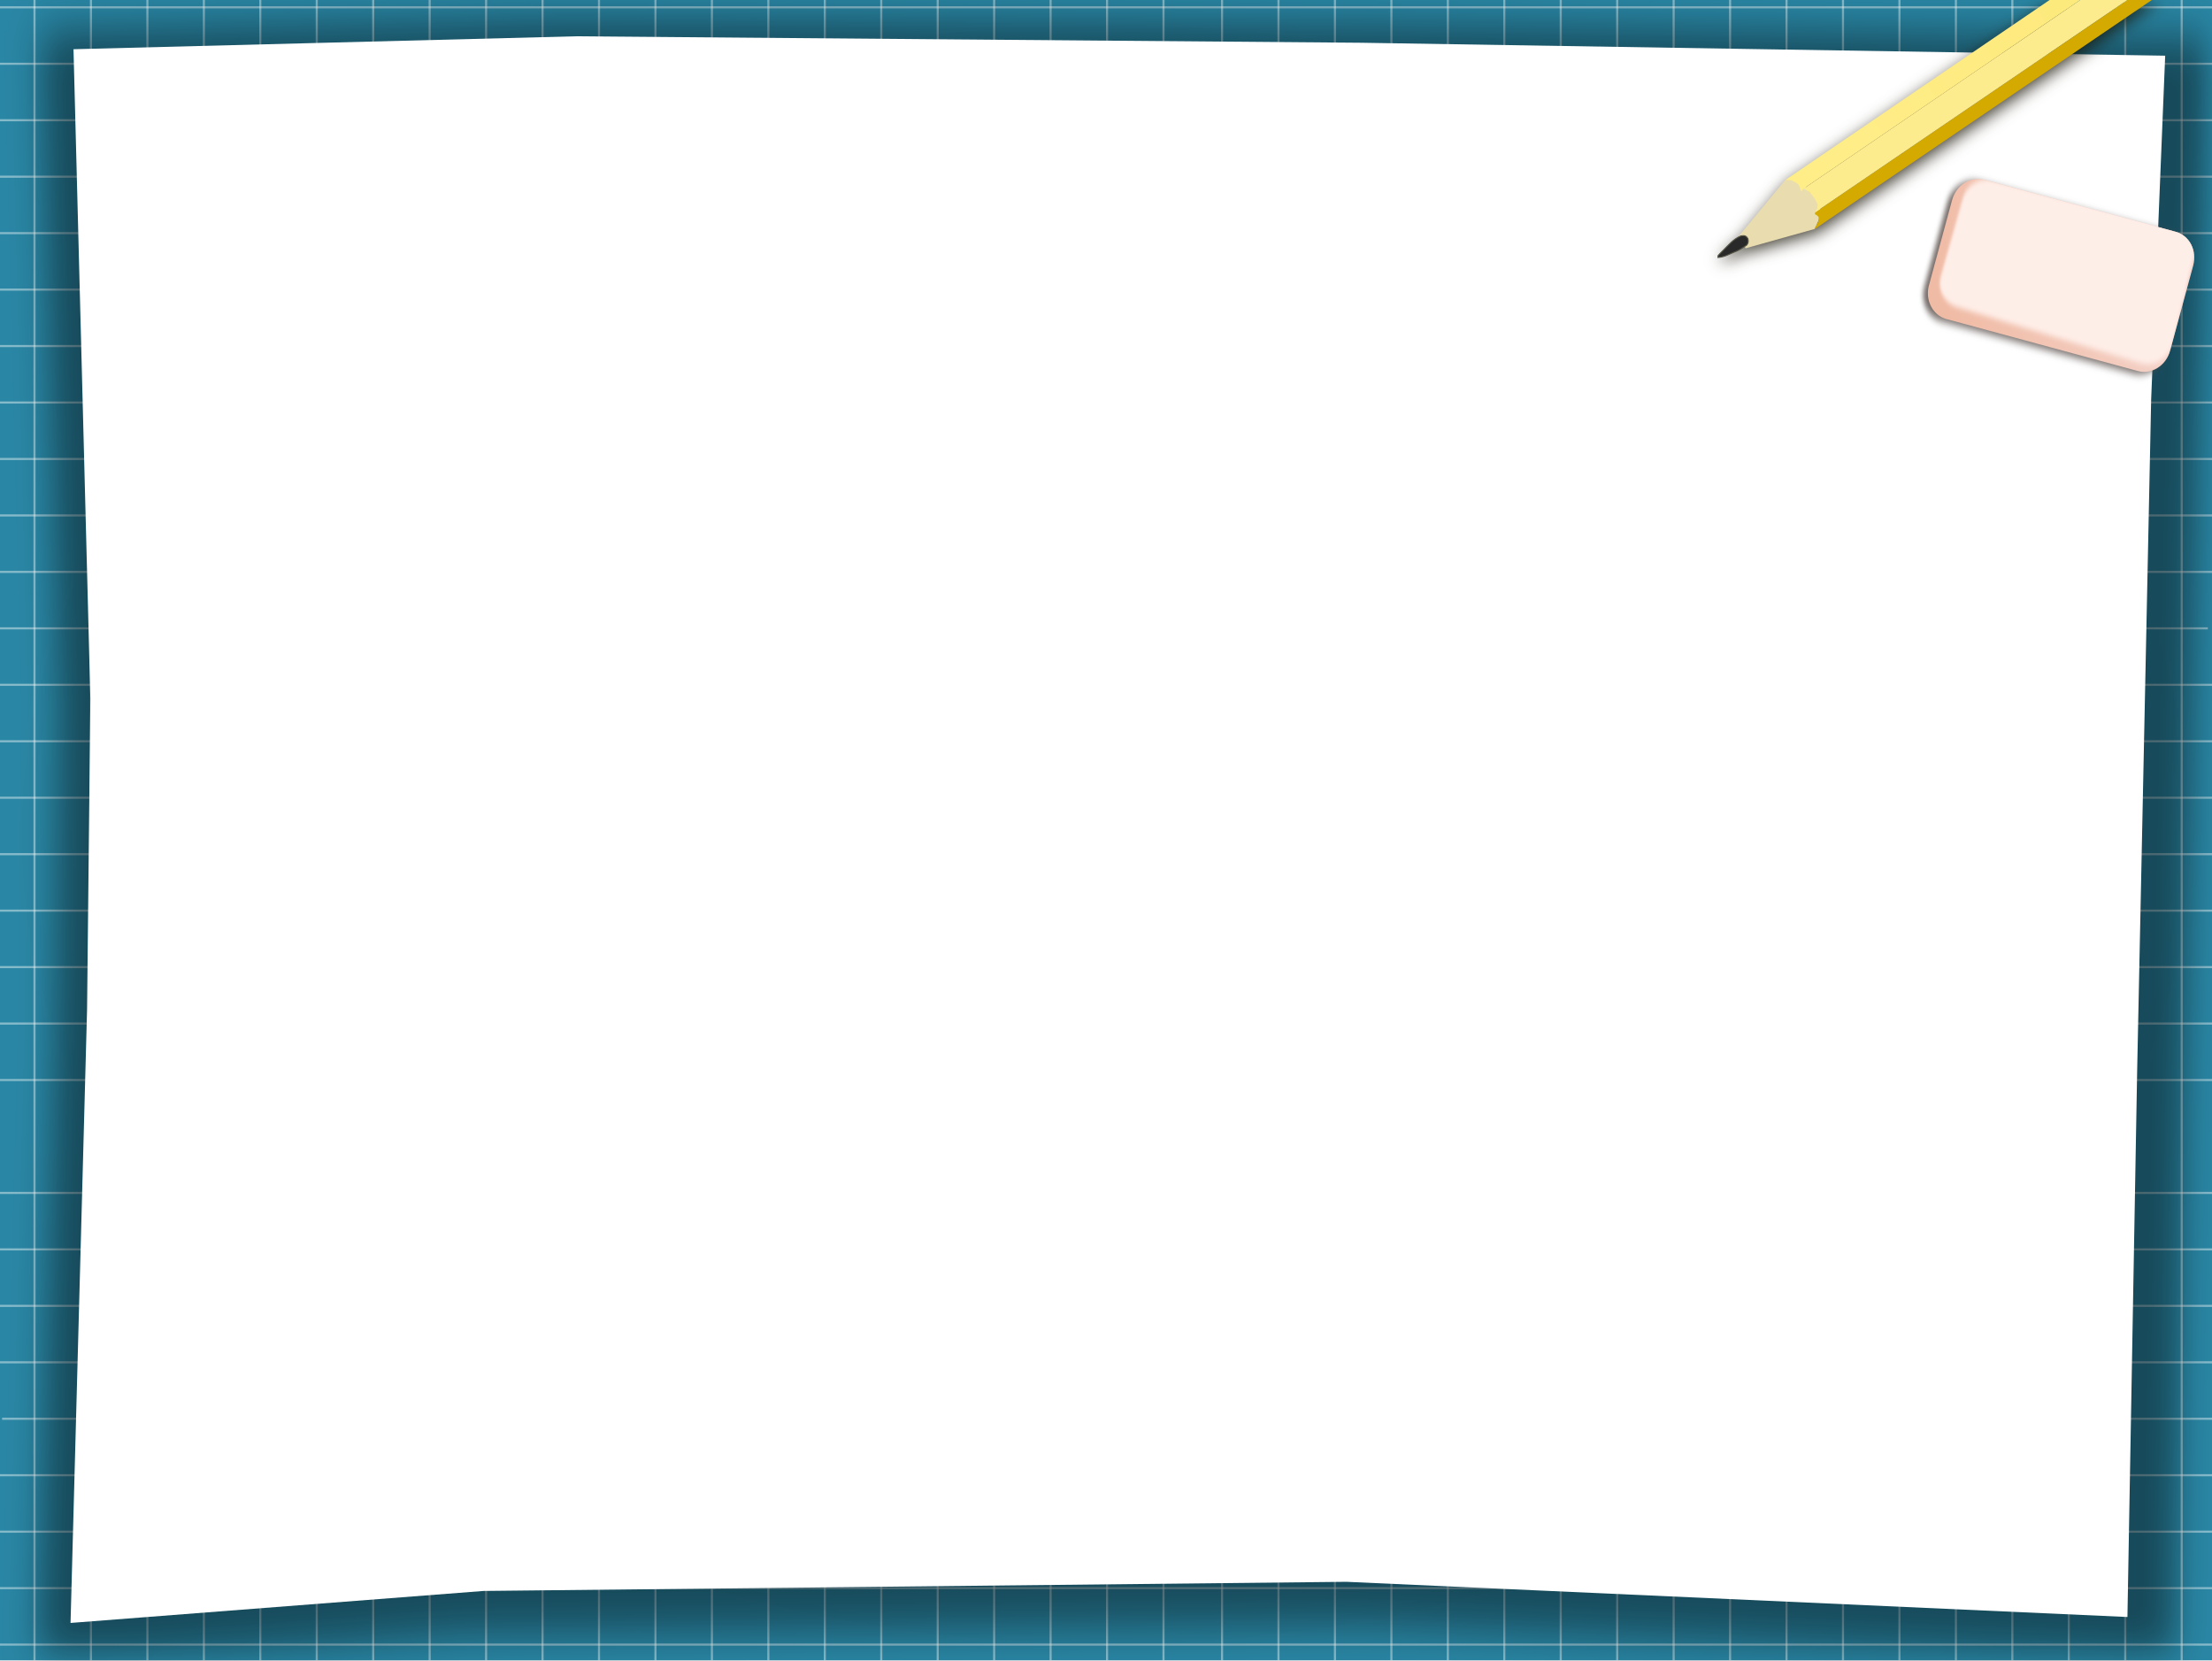
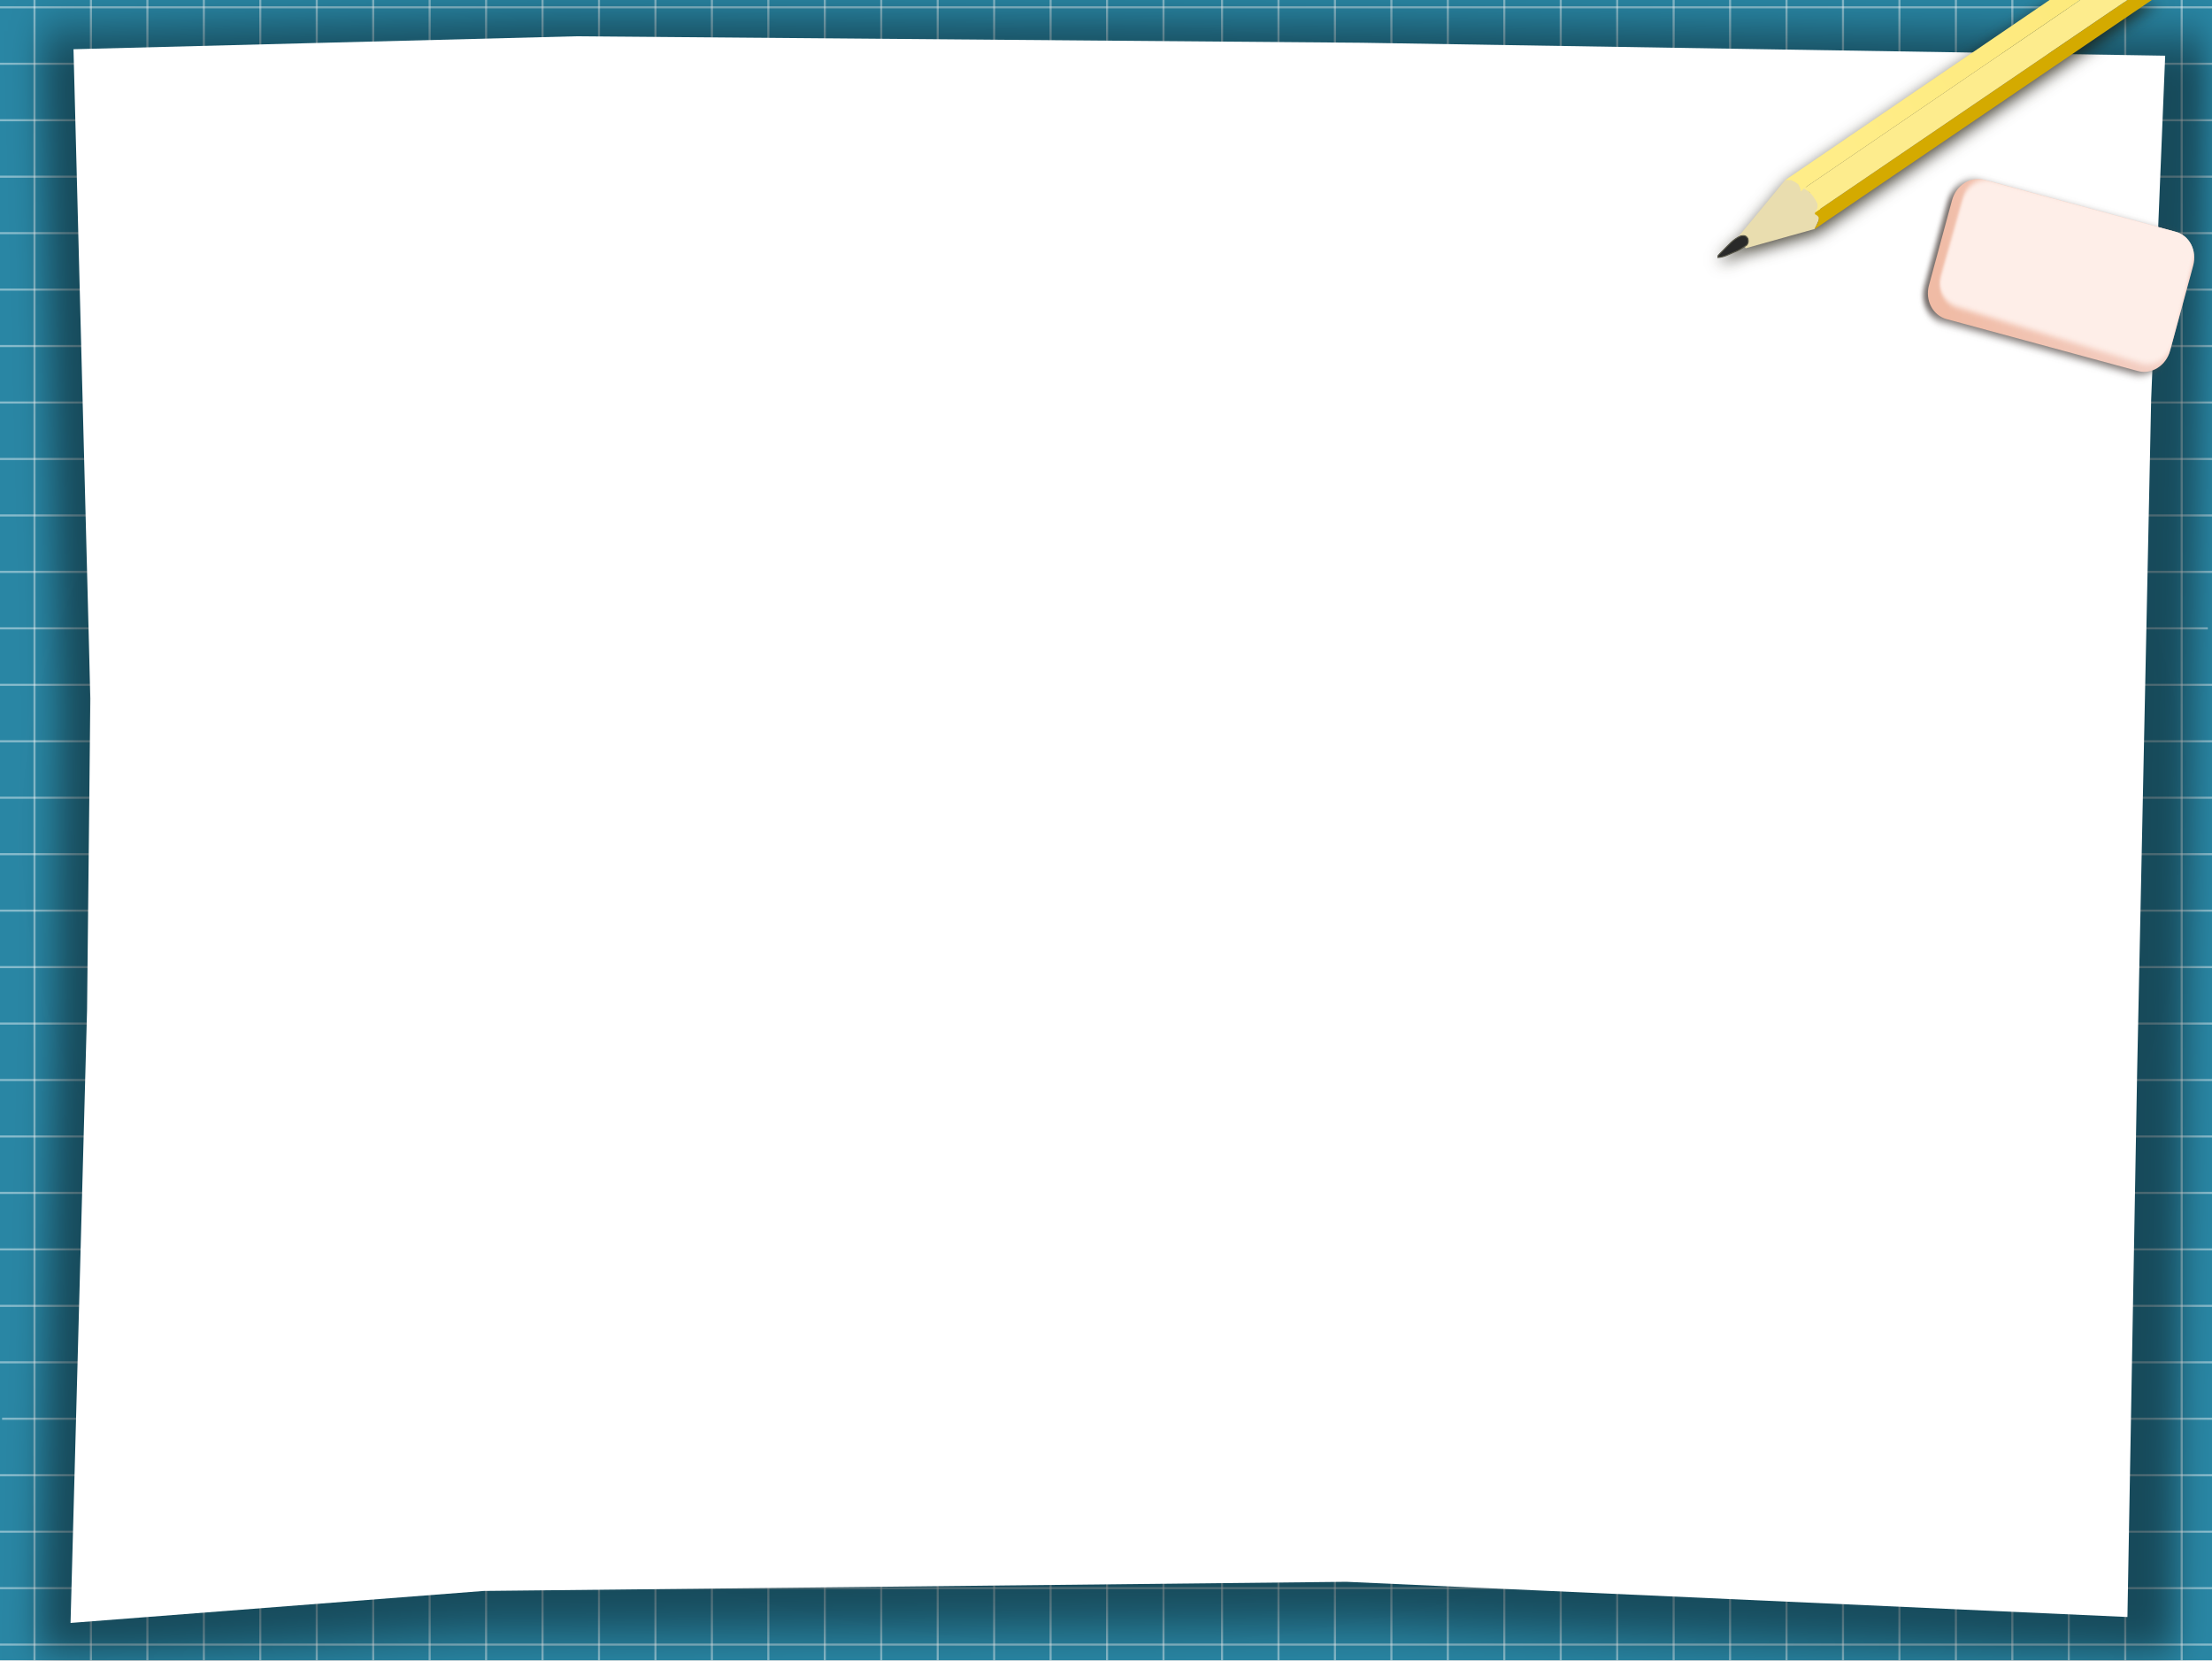
<svg xmlns="http://www.w3.org/2000/svg" xmlns:xlink="http://www.w3.org/1999/xlink" width="1058" height="794" viewBox="0 0 279.929 210.079" version="1.1" id="svg8" xml:space="preserve">
  <defs id="defs2">
    <linearGradient id="linearGradient1190">
      <stop style="stop-color:#211f1a;stop-opacity:1;" offset="0" id="stop1186" />
      <stop id="stop1194" offset="0.268" style="stop-color:#e8e6e2;stop-opacity:1" />
      <stop style="stop-color:#211f1a;stop-opacity:1" offset="1" id="stop1188" />
    </linearGradient>
    <linearGradient id="linearGradient1182">
      <stop style="stop-color:#ffed88;stop-opacity:1" offset="0" id="stop1178" />
      <stop style="stop-color:#f9e15f;stop-opacity:1" offset="1" id="stop1180" />
    </linearGradient>
    <linearGradient id="linearGradient1158">
      <stop style="stop-color:#3d9ca9;stop-opacity:1" offset="0" id="stop1154" />
      <stop style="stop-color:#2382a1;stop-opacity:0.974" offset="1" id="stop1156" />
    </linearGradient>
    <radialGradient xlink:href="#linearGradient1158" id="radialGradient1160" cx="139.965" cy="192.49" fx="139.965" fy="192.49" r="139.965" gradientTransform="matrix(1,0,0,0.7466909,0,48.7594)" gradientUnits="userSpaceOnUse" />
    <linearGradient xlink:href="#linearGradient1182" id="linearGradient1184" x1="170.239" y1="267.081" x2="274.822" y2="209.793" gradientUnits="userSpaceOnUse" />
    <linearGradient xlink:href="#linearGradient1190" id="linearGradient1192" x1="259.091" y1="220.61" x2="263.122" y2="226.584" gradientUnits="userSpaceOnUse" />
    <clipPath clipPathUnits="userSpaceOnUse" id="clipPath1225">
      <rect transform="matrix(0.9999439,0.01059024,0.01098729,0.9999396,0,0)" ry="3.544" rx="3.259" y="28.928" x="259.805" height="18.261" width="31.625" id="rect1227" style="opacity:1;fill:#ff00ff;fill-opacity:1;stroke:none;stroke-width:0;stroke-linecap:square;stroke-linejoin:miter;stroke-miterlimit:4;stroke-dasharray:none;stroke-dashoffset:0;stroke-opacity:1;paint-order:normal" />
    </clipPath>
    <filter style="color-interpolation-filters:sRGB" id="filter1272" x="-0.02" width="1.041" y="-0.029" height="1.059">
      <feGaussianBlur stdDeviation="1.005" id="feGaussianBlur1274" />
    </filter>
    <filter style="color-interpolation-filters:sRGB" id="filter1029" x="-0.019" width="1.037" y="-0.034" height="1.068">
      <feGaussianBlur stdDeviation="2.512" id="feGaussianBlur1031" />
    </filter>
    <clipPath clipPathUnits="userSpaceOnUse" id="clipPath1225-0">
      <rect transform="matrix(0.9999439,0.01059024,0.01098729,0.9999396,0,0)" ry="3.544" rx="3.259" y="28.928" x="259.805" height="18.261" width="31.625" id="rect1227-6" style="opacity:1;fill:#ff00ff;fill-opacity:1;stroke:none;stroke-width:0;stroke-linecap:square;stroke-linejoin:miter;stroke-miterlimit:4;stroke-dasharray:none;stroke-dashoffset:0;stroke-opacity:1;paint-order:normal" />
    </clipPath>
    <filter style="color-interpolation-filters:sRGB" id="filter1241" x="-0.033" width="1.066" y="-0.057" height="1.115">
      <feGaussianBlur stdDeviation="0.436" id="feGaussianBlur1243" />
    </filter>
    <linearGradient xlink:href="#linearGradient1202" id="linearGradient1204" x1="262.091" y1="45.264" x2="286.972" y2="32.941" gradientUnits="userSpaceOnUse" />
    <linearGradient id="linearGradient1202">
      <stop style="stop-color:#f0bba5;stop-opacity:1;" offset="0" id="stop1198" />
      <stop style="stop-color:#f4d2c8;stop-opacity:1" offset="1" id="stop1200" />
    </linearGradient>
    <clipPath clipPathUnits="userSpaceOnUse" id="clipPath1225-2">
      <rect transform="matrix(0.9999439,0.01059024,0.01098729,0.9999396,0,0)" ry="3.544" rx="3.259" y="28.928" x="259.805" height="18.261" width="31.625" id="rect1227-61" style="opacity:1;fill:#ff00ff;fill-opacity:1;stroke:none;stroke-width:0;stroke-linecap:square;stroke-linejoin:miter;stroke-miterlimit:4;stroke-dasharray:none;stroke-dashoffset:0;stroke-opacity:1;paint-order:normal" />
    </clipPath>
    <filter style="color-interpolation-filters:sRGB" id="filter1219" x="-0.022" width="1.044" y="-0.038" height="1.075">
      <feGaussianBlur stdDeviation="0.278" id="feGaussianBlur1221" />
    </filter>
  </defs>
  <g id="layer1" transform="translate(0,-86.92082)">
    <rect style="opacity:1;fill:url(#radialGradient1160);fill-opacity:1;stroke:#808080;stroke-width:0;stroke-linecap:square;stroke-linejoin:miter;stroke-miterlimit:4;stroke-dasharray:none;stroke-dashoffset:0;stroke-opacity:1;paint-order:normal" id="rect1152" width="279.929" height="210.079" x="-1.4210855e-14" y="86.921" rx="0" />
    <g id="g1084">
      <path id="rect828" d="m 218.81,86.921 h 0.265 l 0,210.079 h -0.265 z" style="opacity:1;fill:#ffffff;fill-opacity:0.43;stroke:#808080;stroke-width:0;stroke-linecap:square;stroke-linejoin:miter;stroke-miterlimit:4;stroke-dasharray:none;stroke-dashoffset:0;stroke-opacity:1;paint-order:normal" />
      <path style="opacity:1;fill:#ffffff;fill-opacity:0.43;stroke:#808080;stroke-width:0;stroke-linecap:square;stroke-linejoin:miter;stroke-miterlimit:4;stroke-dasharray:none;stroke-dashoffset:0;stroke-opacity:1;paint-order:normal" d="m 225.954,86.921 h 0.265 V 297 h -0.265 z" id="path831" />
      <path style="opacity:1;fill:#ffffff;fill-opacity:0.43;stroke:#808080;stroke-width:0;stroke-linecap:square;stroke-linejoin:miter;stroke-miterlimit:4;stroke-dasharray:none;stroke-dashoffset:0;stroke-opacity:1;paint-order:normal" d="m 233.098,86.921 h 0.265 V 297 h -0.265 z" id="path852" />
      <path id="path854" d="m 240.242,86.921 h 0.265 V 297 h -0.265 z" style="opacity:1;fill:#ffffff;fill-opacity:0.43;stroke:#808080;stroke-width:0;stroke-linecap:square;stroke-linejoin:miter;stroke-miterlimit:4;stroke-dasharray:none;stroke-dashoffset:0;stroke-opacity:1;paint-order:normal" />
      <path id="path856" d="m 247.386,86.921 h 0.265 V 297 h -0.265 z" style="opacity:1;fill:#ffffff;fill-opacity:0.43;stroke:#808080;stroke-width:0;stroke-linecap:square;stroke-linejoin:miter;stroke-miterlimit:4;stroke-dasharray:none;stroke-dashoffset:0;stroke-opacity:1;paint-order:normal" />
      <path style="opacity:1;fill:#ffffff;fill-opacity:0.43;stroke:#808080;stroke-width:0;stroke-linecap:square;stroke-linejoin:miter;stroke-miterlimit:4;stroke-dasharray:none;stroke-dashoffset:0;stroke-opacity:1;paint-order:normal" d="m 254.529,86.921 h 0.265 V 297 h -0.265 z" id="path858" />
      <path style="opacity:1;fill:#ffffff;fill-opacity:0.43;stroke:#808080;stroke-width:0;stroke-linecap:square;stroke-linejoin:miter;stroke-miterlimit:4;stroke-dasharray:none;stroke-dashoffset:0;stroke-opacity:1;paint-order:normal" d="m 261.673,86.921 h 0.265 V 297 h -0.265 z" id="path860" />
      <path id="path862" d="m 268.817,86.921 h 0.265 V 297 h -0.265 z" style="opacity:1;fill:#ffffff;fill-opacity:0.43;stroke:#808080;stroke-width:0;stroke-linecap:square;stroke-linejoin:miter;stroke-miterlimit:4;stroke-dasharray:none;stroke-dashoffset:0;stroke-opacity:1;paint-order:normal" />
      <path style="opacity:1;fill:#ffffff;fill-opacity:0.43;stroke:#808080;stroke-width:0;stroke-linecap:square;stroke-linejoin:miter;stroke-miterlimit:4;stroke-dasharray:none;stroke-dashoffset:0;stroke-opacity:1;paint-order:normal" d="M 275.96,86.921 H 276.225 V 297 h -0.265 z" id="path864" />
      <path style="opacity:1;fill:#ffffff;fill-opacity:0.43;stroke:#808080;stroke-width:0;stroke-linecap:square;stroke-linejoin:miter;stroke-miterlimit:4;stroke-dasharray:none;stroke-dashoffset:0;stroke-opacity:1;paint-order:normal" d="m 154.517,86.921 h 0.265 V 297 h -0.265 z" id="path866" />
      <path id="path868" d="M 161.66,86.921 H 161.925 V 297 h -0.265 z" style="opacity:1;fill:#ffffff;fill-opacity:0.43;stroke:#808080;stroke-width:0;stroke-linecap:square;stroke-linejoin:miter;stroke-miterlimit:4;stroke-dasharray:none;stroke-dashoffset:0;stroke-opacity:1;paint-order:normal" />
      <path id="path870" d="m 168.804,86.921 h 0.265 V 297 h -0.265 z" style="opacity:1;fill:#ffffff;fill-opacity:0.43;stroke:#808080;stroke-width:0;stroke-linecap:square;stroke-linejoin:miter;stroke-miterlimit:4;stroke-dasharray:none;stroke-dashoffset:0;stroke-opacity:1;paint-order:normal" />
      <path style="opacity:1;fill:#ffffff;fill-opacity:0.43;stroke:#808080;stroke-width:0;stroke-linecap:square;stroke-linejoin:miter;stroke-miterlimit:4;stroke-dasharray:none;stroke-dashoffset:0;stroke-opacity:1;paint-order:normal" d="m 175.948,86.921 h 0.265 V 297 h -0.265 z" id="path872" />
      <path style="opacity:1;fill:#ffffff;fill-opacity:0.43;stroke:#808080;stroke-width:0;stroke-linecap:square;stroke-linejoin:miter;stroke-miterlimit:4;stroke-dasharray:none;stroke-dashoffset:0;stroke-opacity:1;paint-order:normal" d="m 183.092,86.921 h 0.265 V 297 h -0.265 z" id="path874" />
      <path id="path876" d="m 190.236,86.921 h 0.265 V 297 h -0.265 z" style="opacity:1;fill:#ffffff;fill-opacity:0.43;stroke:#808080;stroke-width:0;stroke-linecap:square;stroke-linejoin:miter;stroke-miterlimit:4;stroke-dasharray:none;stroke-dashoffset:0;stroke-opacity:1;paint-order:normal" />
      <path id="path878" d="m 197.379,86.921 h 0.265 V 297 h -0.265 z" style="opacity:1;fill:#ffffff;fill-opacity:0.43;stroke:#808080;stroke-width:0;stroke-linecap:square;stroke-linejoin:miter;stroke-miterlimit:4;stroke-dasharray:none;stroke-dashoffset:0;stroke-opacity:1;paint-order:normal" />
      <path style="opacity:1;fill:#ffffff;fill-opacity:0.43;stroke:#808080;stroke-width:0;stroke-linecap:square;stroke-linejoin:miter;stroke-miterlimit:4;stroke-dasharray:none;stroke-dashoffset:0;stroke-opacity:1;paint-order:normal" d="m 204.523,86.921 h 0.265 V 297 h -0.265 z" id="path880" />
      <path id="path882" d="m 211.667,86.921 h 0.265 V 297 h -0.265 z" style="opacity:1;fill:#ffffff;fill-opacity:0.43;stroke:#808080;stroke-width:0;stroke-linecap:square;stroke-linejoin:miter;stroke-miterlimit:4;stroke-dasharray:none;stroke-dashoffset:0;stroke-opacity:1;paint-order:normal" />
      <path id="path895" d="m 89.958,86.921 h 0.265 V 297 h -0.265 z" style="opacity:1;fill:#ffffff;fill-opacity:0.43;stroke:#808080;stroke-width:0;stroke-linecap:square;stroke-linejoin:miter;stroke-miterlimit:4;stroke-dasharray:none;stroke-dashoffset:0;stroke-opacity:1;paint-order:normal" />
      <path style="opacity:1;fill:#ffffff;fill-opacity:0.43;stroke:#808080;stroke-width:0;stroke-linecap:square;stroke-linejoin:miter;stroke-miterlimit:4;stroke-dasharray:none;stroke-dashoffset:0;stroke-opacity:1;paint-order:normal" d="m 97.102,86.921 h 0.265 V 297 h -0.265 z" id="path897" />
      <path style="opacity:1;fill:#ffffff;fill-opacity:0.43;stroke:#808080;stroke-width:0;stroke-linecap:square;stroke-linejoin:miter;stroke-miterlimit:4;stroke-dasharray:none;stroke-dashoffset:0;stroke-opacity:1;paint-order:normal" d="m 104.246,86.921 h 0.265 V 297 h -0.265 z" id="path899" />
      <path id="path901" d="m 111.39,86.921 h 0.265 V 297 h -0.265 z" style="opacity:1;fill:#ffffff;fill-opacity:0.43;stroke:#808080;stroke-width:0;stroke-linecap:square;stroke-linejoin:miter;stroke-miterlimit:4;stroke-dasharray:none;stroke-dashoffset:0;stroke-opacity:1;paint-order:normal" />
      <path id="path903" d="m 118.534,86.921 h 0.265 V 297 h -0.265 z" style="opacity:1;fill:#ffffff;fill-opacity:0.43;stroke:#808080;stroke-width:0;stroke-linecap:square;stroke-linejoin:miter;stroke-miterlimit:4;stroke-dasharray:none;stroke-dashoffset:0;stroke-opacity:1;paint-order:normal" />
      <path style="opacity:1;fill:#ffffff;fill-opacity:0.43;stroke:#808080;stroke-width:0;stroke-linecap:square;stroke-linejoin:miter;stroke-miterlimit:4;stroke-dasharray:none;stroke-dashoffset:0;stroke-opacity:1;paint-order:normal" d="m 125.677,86.921 h 0.265 V 297 h -0.265 z" id="path905" />
      <path style="opacity:1;fill:#ffffff;fill-opacity:0.43;stroke:#808080;stroke-width:0;stroke-linecap:square;stroke-linejoin:miter;stroke-miterlimit:4;stroke-dasharray:none;stroke-dashoffset:0;stroke-opacity:1;paint-order:normal" d="m 132.821,86.921 h 0.265 V 297 h -0.265 z" id="path907" />
      <path id="path909" d="m 139.965,86.921 h 0.265 V 297 h -0.265 z" style="opacity:1;fill:#ffffff;fill-opacity:0.43;stroke:#808080;stroke-width:0;stroke-linecap:square;stroke-linejoin:miter;stroke-miterlimit:4;stroke-dasharray:none;stroke-dashoffset:0;stroke-opacity:1;paint-order:normal" />
      <path style="opacity:1;fill:#ffffff;fill-opacity:0.43;stroke:#808080;stroke-width:0;stroke-linecap:square;stroke-linejoin:miter;stroke-miterlimit:4;stroke-dasharray:none;stroke-dashoffset:0;stroke-opacity:1;paint-order:normal" d="m 147.108,86.921 h 0.265 V 297 h -0.265 z" id="path911" />
      <path style="opacity:1;fill:#ffffff;fill-opacity:0.43;stroke:#808080;stroke-width:0;stroke-linecap:square;stroke-linejoin:miter;stroke-miterlimit:4;stroke-dasharray:none;stroke-dashoffset:0;stroke-opacity:1;paint-order:normal" d="m 25.665,86.921 h 0.265 V 297 h -0.265 z" id="path915" />
      <path id="path917" d="m 32.808,86.921 h 0.265 V 297 h -0.265 z" style="opacity:1;fill:#ffffff;fill-opacity:0.43;stroke:#808080;stroke-width:0;stroke-linecap:square;stroke-linejoin:miter;stroke-miterlimit:4;stroke-dasharray:none;stroke-dashoffset:0;stroke-opacity:1;paint-order:normal" />
      <path id="path919" d="m 39.952,86.921 h 0.265 V 297 h -0.265 z" style="opacity:1;fill:#ffffff;fill-opacity:0.43;stroke:#808080;stroke-width:0;stroke-linecap:square;stroke-linejoin:miter;stroke-miterlimit:4;stroke-dasharray:none;stroke-dashoffset:0;stroke-opacity:1;paint-order:normal" />
      <path style="opacity:1;fill:#ffffff;fill-opacity:0.43;stroke:#808080;stroke-width:0;stroke-linecap:square;stroke-linejoin:miter;stroke-miterlimit:4;stroke-dasharray:none;stroke-dashoffset:0;stroke-opacity:1;paint-order:normal" d="m 47.096,86.921 h 0.265 V 297 h -0.265 z" id="path921" />
      <path style="opacity:1;fill:#ffffff;fill-opacity:0.43;stroke:#808080;stroke-width:0;stroke-linecap:square;stroke-linejoin:miter;stroke-miterlimit:4;stroke-dasharray:none;stroke-dashoffset:0;stroke-opacity:1;paint-order:normal" d="m 54.24,86.921 h 0.265 V 297 h -0.265 z" id="path923" />
      <path id="path925" d="M 61.384,86.921 H 61.648 V 297 h -0.265 z" style="opacity:1;fill:#ffffff;fill-opacity:0.43;stroke:#808080;stroke-width:0;stroke-linecap:square;stroke-linejoin:miter;stroke-miterlimit:4;stroke-dasharray:none;stroke-dashoffset:0;stroke-opacity:1;paint-order:normal" />
      <path id="path927" d="m 68.527,86.921 h 0.265 V 297 h -0.265 z" style="opacity:1;fill:#ffffff;fill-opacity:0.43;stroke:#808080;stroke-width:0;stroke-linecap:square;stroke-linejoin:miter;stroke-miterlimit:4;stroke-dasharray:none;stroke-dashoffset:0;stroke-opacity:1;paint-order:normal" />
      <path style="opacity:1;fill:#ffffff;fill-opacity:0.43;stroke:#808080;stroke-width:0;stroke-linecap:square;stroke-linejoin:miter;stroke-miterlimit:4;stroke-dasharray:none;stroke-dashoffset:0;stroke-opacity:1;paint-order:normal" d="m 75.671,86.921 h 0.265 V 297 h -0.265 z" id="path929" />
      <path id="path931" d="m 82.815,86.921 h 0.265 V 297 h -0.265 z" style="opacity:1;fill:#ffffff;fill-opacity:0.43;stroke:#808080;stroke-width:0;stroke-linecap:square;stroke-linejoin:miter;stroke-miterlimit:4;stroke-dasharray:none;stroke-dashoffset:0;stroke-opacity:1;paint-order:normal" />
      <path id="path944" d="M 4.233,86.921 H 4.498 V 297 H 4.233 Z" style="opacity:1;fill:#ffffff;fill-opacity:0.43;stroke:#808080;stroke-width:0;stroke-linecap:square;stroke-linejoin:miter;stroke-miterlimit:4;stroke-dasharray:none;stroke-dashoffset:0;stroke-opacity:1;paint-order:normal" />
      <path style="opacity:1;fill:#ffffff;fill-opacity:0.43;stroke:#808080;stroke-width:0;stroke-linecap:square;stroke-linejoin:miter;stroke-miterlimit:4;stroke-dasharray:none;stroke-dashoffset:0;stroke-opacity:1;paint-order:normal" d="m 11.377,86.921 h 0.265 V 297 h -0.265 z" id="path946" />
      <path style="opacity:1;fill:#ffffff;fill-opacity:0.43;stroke:#808080;stroke-width:0;stroke-linecap:square;stroke-linejoin:miter;stroke-miterlimit:4;stroke-dasharray:none;stroke-dashoffset:0;stroke-opacity:1;paint-order:normal" d="m 18.521,86.921 h 0.265 V 297 h -0.265 z" id="path948" />
    </g>
    <g id="g956" transform="rotate(-90,155.8396,208.1)">
      <path style="opacity:1;fill:#ffffff;fill-opacity:0.43;stroke:#808080;stroke-width:0;stroke-linecap:square;stroke-linejoin:miter;stroke-miterlimit:4;stroke-dasharray:none;stroke-dashoffset:0;stroke-opacity:1;paint-order:normal" d="m 268.817,52.26 h 0.265 l -2.7e-4,279.929 h -0.265 z" id="path950" />
      <path id="path952" d="m 275.96,52.26 h 0.265 l -2.7e-4,279.929 h -0.265 z" style="opacity:1;fill:#ffffff;fill-opacity:0.43;stroke:#808080;stroke-width:0;stroke-linecap:square;stroke-linejoin:miter;stroke-miterlimit:4;stroke-dasharray:none;stroke-dashoffset:0;stroke-opacity:1;paint-order:normal" />
      <path id="path958" d="m 261.673,52.26 h 0.265 l -2.7e-4,279.929 h -0.265 z" style="opacity:1;fill:#ffffff;fill-opacity:0.43;stroke:#808080;stroke-width:0;stroke-linecap:square;stroke-linejoin:miter;stroke-miterlimit:4;stroke-dasharray:none;stroke-dashoffset:0;stroke-opacity:1;paint-order:normal" />
      <path style="opacity:1;fill:#ffffff;fill-opacity:0.43;stroke:#808080;stroke-width:0;stroke-linecap:square;stroke-linejoin:miter;stroke-miterlimit:4;stroke-dasharray:none;stroke-dashoffset:0;stroke-opacity:1;paint-order:normal" d="m 254.529,52.26 h 0.265 l -2.7e-4,279.929 h -0.265 z" id="path960" />
      <path style="opacity:1;fill:#ffffff;fill-opacity:0.43;stroke:#808080;stroke-width:0;stroke-linecap:square;stroke-linejoin:miter;stroke-miterlimit:4;stroke-dasharray:none;stroke-dashoffset:0;stroke-opacity:1;paint-order:normal" d="M 247.385,52.26 H 247.65 l -2.7e-4,279.929 h -0.265 z" id="path962" />
      <path id="path964" d="m 240.242,52.26 h 0.265 l -2.7e-4,279.929 h -0.265 z" style="opacity:1;fill:#ffffff;fill-opacity:0.43;stroke:#808080;stroke-width:0;stroke-linecap:square;stroke-linejoin:miter;stroke-miterlimit:4;stroke-dasharray:none;stroke-dashoffset:0;stroke-opacity:1;paint-order:normal" />
      <path style="opacity:1;fill:#ffffff;fill-opacity:0.43;stroke:#808080;stroke-width:0;stroke-linecap:square;stroke-linejoin:miter;stroke-miterlimit:4;stroke-dasharray:none;stroke-dashoffset:0;stroke-opacity:1;paint-order:normal" d="m 233.098,52.26 h 0.265 l -2.7e-4,279.929 h -0.265 z" id="path966" />
      <path id="path968" d="m 225.954,52.26 h 0.265 l -2.7e-4,279.929 h -0.265 z" style="opacity:1;fill:#ffffff;fill-opacity:0.43;stroke:#808080;stroke-width:0;stroke-linecap:square;stroke-linejoin:miter;stroke-miterlimit:4;stroke-dasharray:none;stroke-dashoffset:0;stroke-opacity:1;paint-order:normal" />
      <path style="opacity:1;fill:#ffffff;fill-opacity:0.43;stroke:#808080;stroke-width:0;stroke-linecap:square;stroke-linejoin:miter;stroke-miterlimit:4;stroke-dasharray:none;stroke-dashoffset:0;stroke-opacity:1;paint-order:normal" d="m 218.81,52.26 h 0.265 l -2.7e-4,279.929 h -0.265 z" id="path970" />
      <path id="path972" d="m 211.667,52.26 h 0.265 l -2.7e-4,279.929 h -0.265 z" style="opacity:1;fill:#ffffff;fill-opacity:0.43;stroke:#808080;stroke-width:0;stroke-linecap:square;stroke-linejoin:miter;stroke-miterlimit:4;stroke-dasharray:none;stroke-dashoffset:0;stroke-opacity:1;paint-order:normal" />
      <path style="opacity:1;fill:#ffffff;fill-opacity:0.43;stroke:#808080;stroke-width:0;stroke-linecap:square;stroke-linejoin:miter;stroke-miterlimit:4;stroke-dasharray:none;stroke-dashoffset:0;stroke-opacity:1;paint-order:normal" d="m 204.523,52.26 h 0.265 l -2.7e-4,279.929 h -0.265 z" id="path974" />
      <path id="path976" d="m 197.379,51.731 h 0.265 l -2.7e-4,279.929 h -0.265 z" style="opacity:1;fill:#ffffff;fill-opacity:0.43;stroke:#808080;stroke-width:0;stroke-linecap:square;stroke-linejoin:miter;stroke-miterlimit:4;stroke-dasharray:none;stroke-dashoffset:0;stroke-opacity:1;paint-order:normal" />
      <path style="opacity:1;fill:#ffffff;fill-opacity:0.43;stroke:#808080;stroke-width:0;stroke-linecap:square;stroke-linejoin:miter;stroke-miterlimit:4;stroke-dasharray:none;stroke-dashoffset:0;stroke-opacity:1;paint-order:normal" d="M 190.235,52.26 H 190.5 l -2.7e-4,279.929 h -0.265 z" id="path980" />
      <path id="path982" d="m 183.092,52.26 h 0.265 l -2.7e-4,279.929 h -0.265 z" style="opacity:1;fill:#ffffff;fill-opacity:0.43;stroke:#808080;stroke-width:0;stroke-linecap:square;stroke-linejoin:miter;stroke-miterlimit:4;stroke-dasharray:none;stroke-dashoffset:0;stroke-opacity:1;paint-order:normal" />
      <path style="opacity:1;fill:#ffffff;fill-opacity:0.43;stroke:#808080;stroke-width:0;stroke-linecap:square;stroke-linejoin:miter;stroke-miterlimit:4;stroke-dasharray:none;stroke-dashoffset:0;stroke-opacity:1;paint-order:normal" d="m 175.948,52.26 h 0.265 l -2.7e-4,279.929 h -0.265 z" id="path986" />
      <path id="path988" d="m 168.804,52.26 h 0.265 l -2.7e-4,279.929 h -0.265 z" style="opacity:1;fill:#ffffff;fill-opacity:0.43;stroke:#808080;stroke-width:0;stroke-linecap:square;stroke-linejoin:miter;stroke-miterlimit:4;stroke-dasharray:none;stroke-dashoffset:0;stroke-opacity:1;paint-order:normal" />
      <path style="opacity:1;fill:#ffffff;fill-opacity:0.43;stroke:#808080;stroke-width:0;stroke-linecap:square;stroke-linejoin:miter;stroke-miterlimit:4;stroke-dasharray:none;stroke-dashoffset:0;stroke-opacity:1;paint-order:normal" d="m 161.66,52.26 h 0.265 l -2.7e-4,279.929 h -0.265 z" id="path990" />
      <path id="path992" d="m 154.517,52.26 h 0.265 l -2.7e-4,279.929 h -0.265 z" style="opacity:1;fill:#ffffff;fill-opacity:0.43;stroke:#808080;stroke-width:0;stroke-linecap:square;stroke-linejoin:miter;stroke-miterlimit:4;stroke-dasharray:none;stroke-dashoffset:0;stroke-opacity:1;paint-order:normal" />
      <path style="opacity:1;fill:#ffffff;fill-opacity:0.43;stroke:#808080;stroke-width:0;stroke-linecap:square;stroke-linejoin:miter;stroke-miterlimit:4;stroke-dasharray:none;stroke-dashoffset:0;stroke-opacity:1;paint-order:normal" d="m 147.373,52.26 h 0.265 l -2.7e-4,279.929 h -0.265 z" id="path994" />
      <path id="path996" d="m 125.942,52.26 h 0.265 l -2.7e-4,279.929 h -0.265 z" style="opacity:1;fill:#ffffff;fill-opacity:0.43;stroke:#808080;stroke-width:0;stroke-linecap:square;stroke-linejoin:miter;stroke-miterlimit:4;stroke-dasharray:none;stroke-dashoffset:0;stroke-opacity:1;paint-order:normal" />
      <path style="opacity:1;fill:#ffffff;fill-opacity:0.43;stroke:#808080;stroke-width:0;stroke-linecap:square;stroke-linejoin:miter;stroke-miterlimit:4;stroke-dasharray:none;stroke-dashoffset:0;stroke-opacity:1;paint-order:normal" d="m 140.229,52.26 h 0.265 l -2.7e-4,279.929 h -0.265 z" id="path998" />
+       <path style="fill:#ffffff;fill-opacity:0.43;stroke:#808080;stroke-width:0;stroke-linecap:square;stroke-linejoin:miter;stroke-miterlimit:4;stroke-dasharray:none;stroke-dashoffset:0;stroke-opacity:1;paint-order:normal" d="m 133.085,52.26 h 0.265 l -2.7e-4,279.929 h -0.265 z" id="path999" />
      <path id="path1000" d="m 118.798,52.26 h 0.265 l -2.7e-4,279.929 h -0.265 z" style="opacity:1;fill:#ffffff;fill-opacity:0.43;stroke:#808080;stroke-width:0;stroke-linecap:square;stroke-linejoin:miter;stroke-miterlimit:4;stroke-dasharray:none;stroke-dashoffset:0;stroke-opacity:1;paint-order:normal" />
      <path style="opacity:1;fill:#ffffff;fill-opacity:0.43;stroke:#808080;stroke-width:0;stroke-linecap:square;stroke-linejoin:miter;stroke-miterlimit:4;stroke-dasharray:none;stroke-dashoffset:0;stroke-opacity:1;paint-order:normal" d="m 111.654,52.26 h 0.265 l -2.7e-4,279.929 h -0.265 z" id="path1002" />
      <path id="path1004" d="m 104.51,52.26 h 0.265 l -2.7e-4,279.929 h -0.265 z" style="opacity:1;fill:#ffffff;fill-opacity:0.43;stroke:#808080;stroke-width:0;stroke-linecap:square;stroke-linejoin:miter;stroke-miterlimit:4;stroke-dasharray:none;stroke-dashoffset:0;stroke-opacity:1;paint-order:normal" />
      <path style="opacity:1;fill:#ffffff;fill-opacity:0.43;stroke:#808080;stroke-width:0;stroke-linecap:square;stroke-linejoin:miter;stroke-miterlimit:4;stroke-dasharray:none;stroke-dashoffset:0;stroke-opacity:1;paint-order:normal" d="m 97.367,52.525 h 0.265 l -2.7e-4,279.929 h -0.265 z" id="path1006" />
      <path id="path1008" d="m 90.223,52.26 h 0.265 l -2.7e-4,279.929 h -0.265 z" style="opacity:1;fill:#ffffff;fill-opacity:0.43;stroke:#808080;stroke-width:0;stroke-linecap:square;stroke-linejoin:miter;stroke-miterlimit:4;stroke-dasharray:none;stroke-dashoffset:0;stroke-opacity:1;paint-order:normal" />
      <path style="opacity:1;fill:#ffffff;fill-opacity:0.43;stroke:#808080;stroke-width:0;stroke-linecap:square;stroke-linejoin:miter;stroke-miterlimit:4;stroke-dasharray:none;stroke-dashoffset:0;stroke-opacity:1;paint-order:normal" d="m 83.079,52.26 h 0.265 l -2.7e-4,279.929 h -0.265 z" id="path1010" />
      <path id="path1012" d="M 75.935,52.26 H 76.2 l -2.7e-4,279.929 h -0.265 z" style="opacity:1;fill:#ffffff;fill-opacity:0.43;stroke:#808080;stroke-width:0;stroke-linecap:square;stroke-linejoin:miter;stroke-miterlimit:4;stroke-dasharray:none;stroke-dashoffset:0;stroke-opacity:1;paint-order:normal" />
      <path id="path1016" d="m 68.792,52.26 h 0.265 l -2.7e-4,279.929 H 68.791 Z" style="opacity:1;fill:#ffffff;fill-opacity:0.43;stroke:#808080;stroke-width:0;stroke-linecap:square;stroke-linejoin:miter;stroke-miterlimit:4;stroke-dasharray:none;stroke-dashoffset:0;stroke-opacity:1;paint-order:normal" />
    </g>
    <path id="path1015" d="m 328.67,294.679 1.499,-60.876 2.164,-75.003 2.164,-38.34 -124.044,-1.442 -123.373,-0.721 -77.528,1.442 2.604,72.495 -0.51,34.677 -2.55,68.432 63.745,-3.57 135.299,-1.02 z" style="fill:#000000;fill-opacity:0.447;stroke:none;stroke-width:0.265px;stroke-linecap:butt;stroke-linejoin:miter;stroke-opacity:1;filter:url(#filter1029)" transform="matrix(0.8452432,0,0,1.178257,-2.705331,-50.12295)" />
    <path style="fill:#ffffff;fill-opacity:1;stroke:none;stroke-width:0.255px;stroke-linecap:butt;stroke-linejoin:miter;stroke-opacity:1" d="m 269.227,291.524 1.229,-69.03 1.774,-85.051 1.774,-43.476 -101.71,-1.636 -99.424,-0.818 -63.569,1.636 2.135,82.206 -0.418,39.322 -2.091,77.599 52.267,-4.048 109.203,-1.157 z" id="path1013" />
    <g id="g1284" transform="translate(57.23419,-172.3738)">
      <path id="path1245" d="m 275.086,210.323 0.901,1.964 1.975,2.858 -1.975,-2.858 z m 0,0 -15.88,10.815 -0.007,0.005 -1.224,0.828 0.003,0.004 -89.029,60.634 -5.847,7.063 0.05,0.093 c -0.893,0.442 -1.405,1.11 -2.136,1.82 l -0.339,0.339 -0.223,0.248 -0.017,0.232 c 0.725,-0.036 1.339,-0.369 1.993,-0.653 0.511,-0.17 0.95,-0.45 1.39,-0.744 l 0.125,0.233 8.734,-2.444 0.503,-0.327 88.916,-60.409 0.133,-0.09 1.15,-0.781 v -5.2e-4 l 15.887,-10.794 0.086,-1.592 -2.409,-3.473 z m -13.975,16.28 -87.747,59.667 v -5.2e-4 z m -87.95,61.147 c -0.059,0.227 -0.177,0.444 -0.301,0.652 z" style="opacity:0.8;fill:#181406;fill-opacity:1;stroke:none;stroke-width:0.265px;stroke-linecap:butt;stroke-linejoin:miter;stroke-opacity:1;filter:url(#filter1272)" />
      <path id="path1170" d="m 168.684,282.08 -5.847,7.063 0.842,1.567 8.735,-2.444 0.526,-1.14 0.327,-2.847 -1.52,-0.672 -1.31,-1.806 -1.754,0.281 v 0 0" style="fill:#e9ddaf;fill-opacity:1;stroke:none;stroke-width:0.265px;stroke-linecap:butt;stroke-linejoin:miter;stroke-opacity:1" />
      <path id="path1162" d="m 279.003,215.864 -1.306,-1.248 -105.224,71.551 -0.035,0.222 c 0.232,0.145 0.427,0.215 0.497,0.485 0.03,0.487 -0.312,0.935 -0.544,1.345 l 0.023,0.047 0.503,-0.327 z" style="fill:#d4aa00;fill-opacity:1;stroke:none;stroke-width:0.265px;stroke-linecap:butt;stroke-linejoin:miter;stroke-opacity:1" />
      <path id="path1164" d="m 277.697,214.615 -1.975,-2.858 -104.702,71.401 c 0.896,0.419 1.366,1.115 1.769,1.984 l -0.033,0.496 -0.284,0.527 z" style="fill:#fdec8d;fill-opacity:1;stroke:none;stroke-width:0.265px;stroke-linecap:butt;stroke-linejoin:miter;stroke-opacity:1" />
      <path id="path1166" d="m 275.722,211.758 -0.9,-1.964 -106.138,72.286 h 0.737 l 0.491,0.234 0.444,0.316 0.269,0.573 0.047,0.327 0.348,-0.371 z" style="fill:url(#linearGradient1184);fill-opacity:1;stroke:none;stroke-width:0.265px;stroke-linecap:butt;stroke-linejoin:miter;stroke-opacity:1" />
      <path id="path1168" d="m 279.003,215.864 0.086,-1.592 -2.409,-3.473 -1.859,-1.006 0.9,1.964 1.975,2.858 z" style="fill:#d3a901;fill-opacity:1;stroke:none;stroke-width:0.265px;stroke-linecap:butt;stroke-linejoin:miter;stroke-opacity:1" />
      <path id="path1172" d="m 160.172,291.874 c 0.725,-0.036 1.339,-0.369 1.993,-0.653 0.616,-0.204 1.128,-0.57 1.662,-0.926 0.197,-0.259 0.206,-0.459 0.141,-0.785 -0.227,-0.41 -0.443,-0.424 -0.876,-0.372 -1.027,0.437 -1.554,1.156 -2.34,1.918 l -0.339,0.339 -0.223,0.248 z" style="fill:#292929;fill-opacity:1;stroke:#555446;stroke-width:0.132;stroke-linecap:butt;stroke-linejoin:miter;stroke-miterlimit:4;stroke-dasharray:none;stroke-opacity:1" />
      <path id="path1174" d="m 257.71,221.442 4.122,6.087 1.283,-0.871 -4.174,-6.049 z" style="fill:url(#linearGradient1192);fill-opacity:1;stroke:none;stroke-width:0.265px;stroke-linecap:butt;stroke-linejoin:miter;stroke-opacity:1" />
      <g aria-label="HB" transform="rotate(-35.21119)" style="font-style:normal;font-weight:normal;font-size:3.61px;line-height:1.25;font-family:sans-serif;letter-spacing:0px;word-spacing:0px;fill:#333333;fill-opacity:1;stroke:none;stroke-width:0.09" id="text1307">
        <path d="m 73.085,334.527 v -1.151 h -1.343 v 1.151 h -0.337 v -2.484 h 0.337 v 1.051 h 1.343 v -1.051 h 0.337 v 2.484 z" style="font-style:normal;font-variant:normal;font-weight:normal;font-stretch:normal;font-family:'Liberation Sans';-inkscape-font-specification:'Liberation Sans';fill:#333333;stroke-width:0.09" id="path1309" />
        <path d="m 75.936,333.827 q 0,0.331 -0.241,0.516 -0.241,0.183 -0.672,0.183 h -1.008 v -2.484 h 0.903 q 0.874,0 0.874,0.603 0,0.22 -0.123,0.37 -0.123,0.15 -0.349,0.201 0.296,0.035 0.457,0.199 0.16,0.162 0.16,0.411 z m -0.483,-1.141 q 0,-0.201 -0.137,-0.287 -0.137,-0.086 -0.398,-0.086 h -0.566 v 0.786 h 0.566 q 0.27,0 0.402,-0.1 0.134,-0.102 0.134,-0.312 z m 0.143,1.114 q 0,-0.439 -0.617,-0.439 h -0.628 v 0.895 h 0.654 q 0.308,0 0.45,-0.115 0.141,-0.115 0.141,-0.342 z" style="font-style:normal;font-variant:normal;font-weight:normal;font-stretch:normal;font-family:'Liberation Sans';-inkscape-font-specification:'Liberation Sans';fill:#333333;stroke-width:0.09" id="path1311" />
      </g>
    </g>
    <g id="g1289" transform="translate(4.860971,12.87837)">
      <rect style="opacity:0.8;fill:#544a46;fill-opacity:1;stroke:none;stroke-width:0;stroke-linecap:square;stroke-linejoin:miter;stroke-miterlimit:4;stroke-dasharray:none;stroke-dashoffset:0;stroke-opacity:1;paint-order:normal;filter:url(#filter1241)" id="rect1229" width="31.618" height="18.256" x="259.232" y="29.351" rx="3.258" ry="3.543" transform="rotate(15.18385)" />
      <rect transform="rotate(15.18385)" ry="3.543" rx="3.258" y="28.921" x="259.745" height="18.256" width="31.618" id="rect1176" style="opacity:1;fill:url(#linearGradient1204);fill-opacity:1;stroke:none;stroke-width:0;stroke-linecap:square;stroke-linejoin:miter;stroke-miterlimit:4;stroke-dasharray:none;stroke-dashoffset:0;stroke-opacity:1;paint-order:normal" />
      <path clip-path="url(#clipPath1225-2)" id="rect1196" d="m 264.5,31.407 h 23.919 c 1.72,0 3.044,1.451 3.105,3.254 l 0.383,11.277 c 0.061,1.803 -1.385,3.326 -3.105,3.254 l -24.302,-1.018 c -1.72,-0.072 -3.105,-1.451 -3.105,-3.254 V 34.661 c 0,-1.803 1.385,-3.254 3.105,-3.254 z" style="opacity:1;fill:#feeee8;fill-opacity:1;stroke:none;stroke-width:0;stroke-linecap:square;stroke-linejoin:miter;stroke-miterlimit:4;stroke-dasharray:none;stroke-dashoffset:0;stroke-opacity:1;paint-order:normal;filter:url(#filter1219)" transform="matrix(0.96781,0.251682,-0.2725051,0.9621543,0,0)" />
    </g>
  </g>
</svg>
